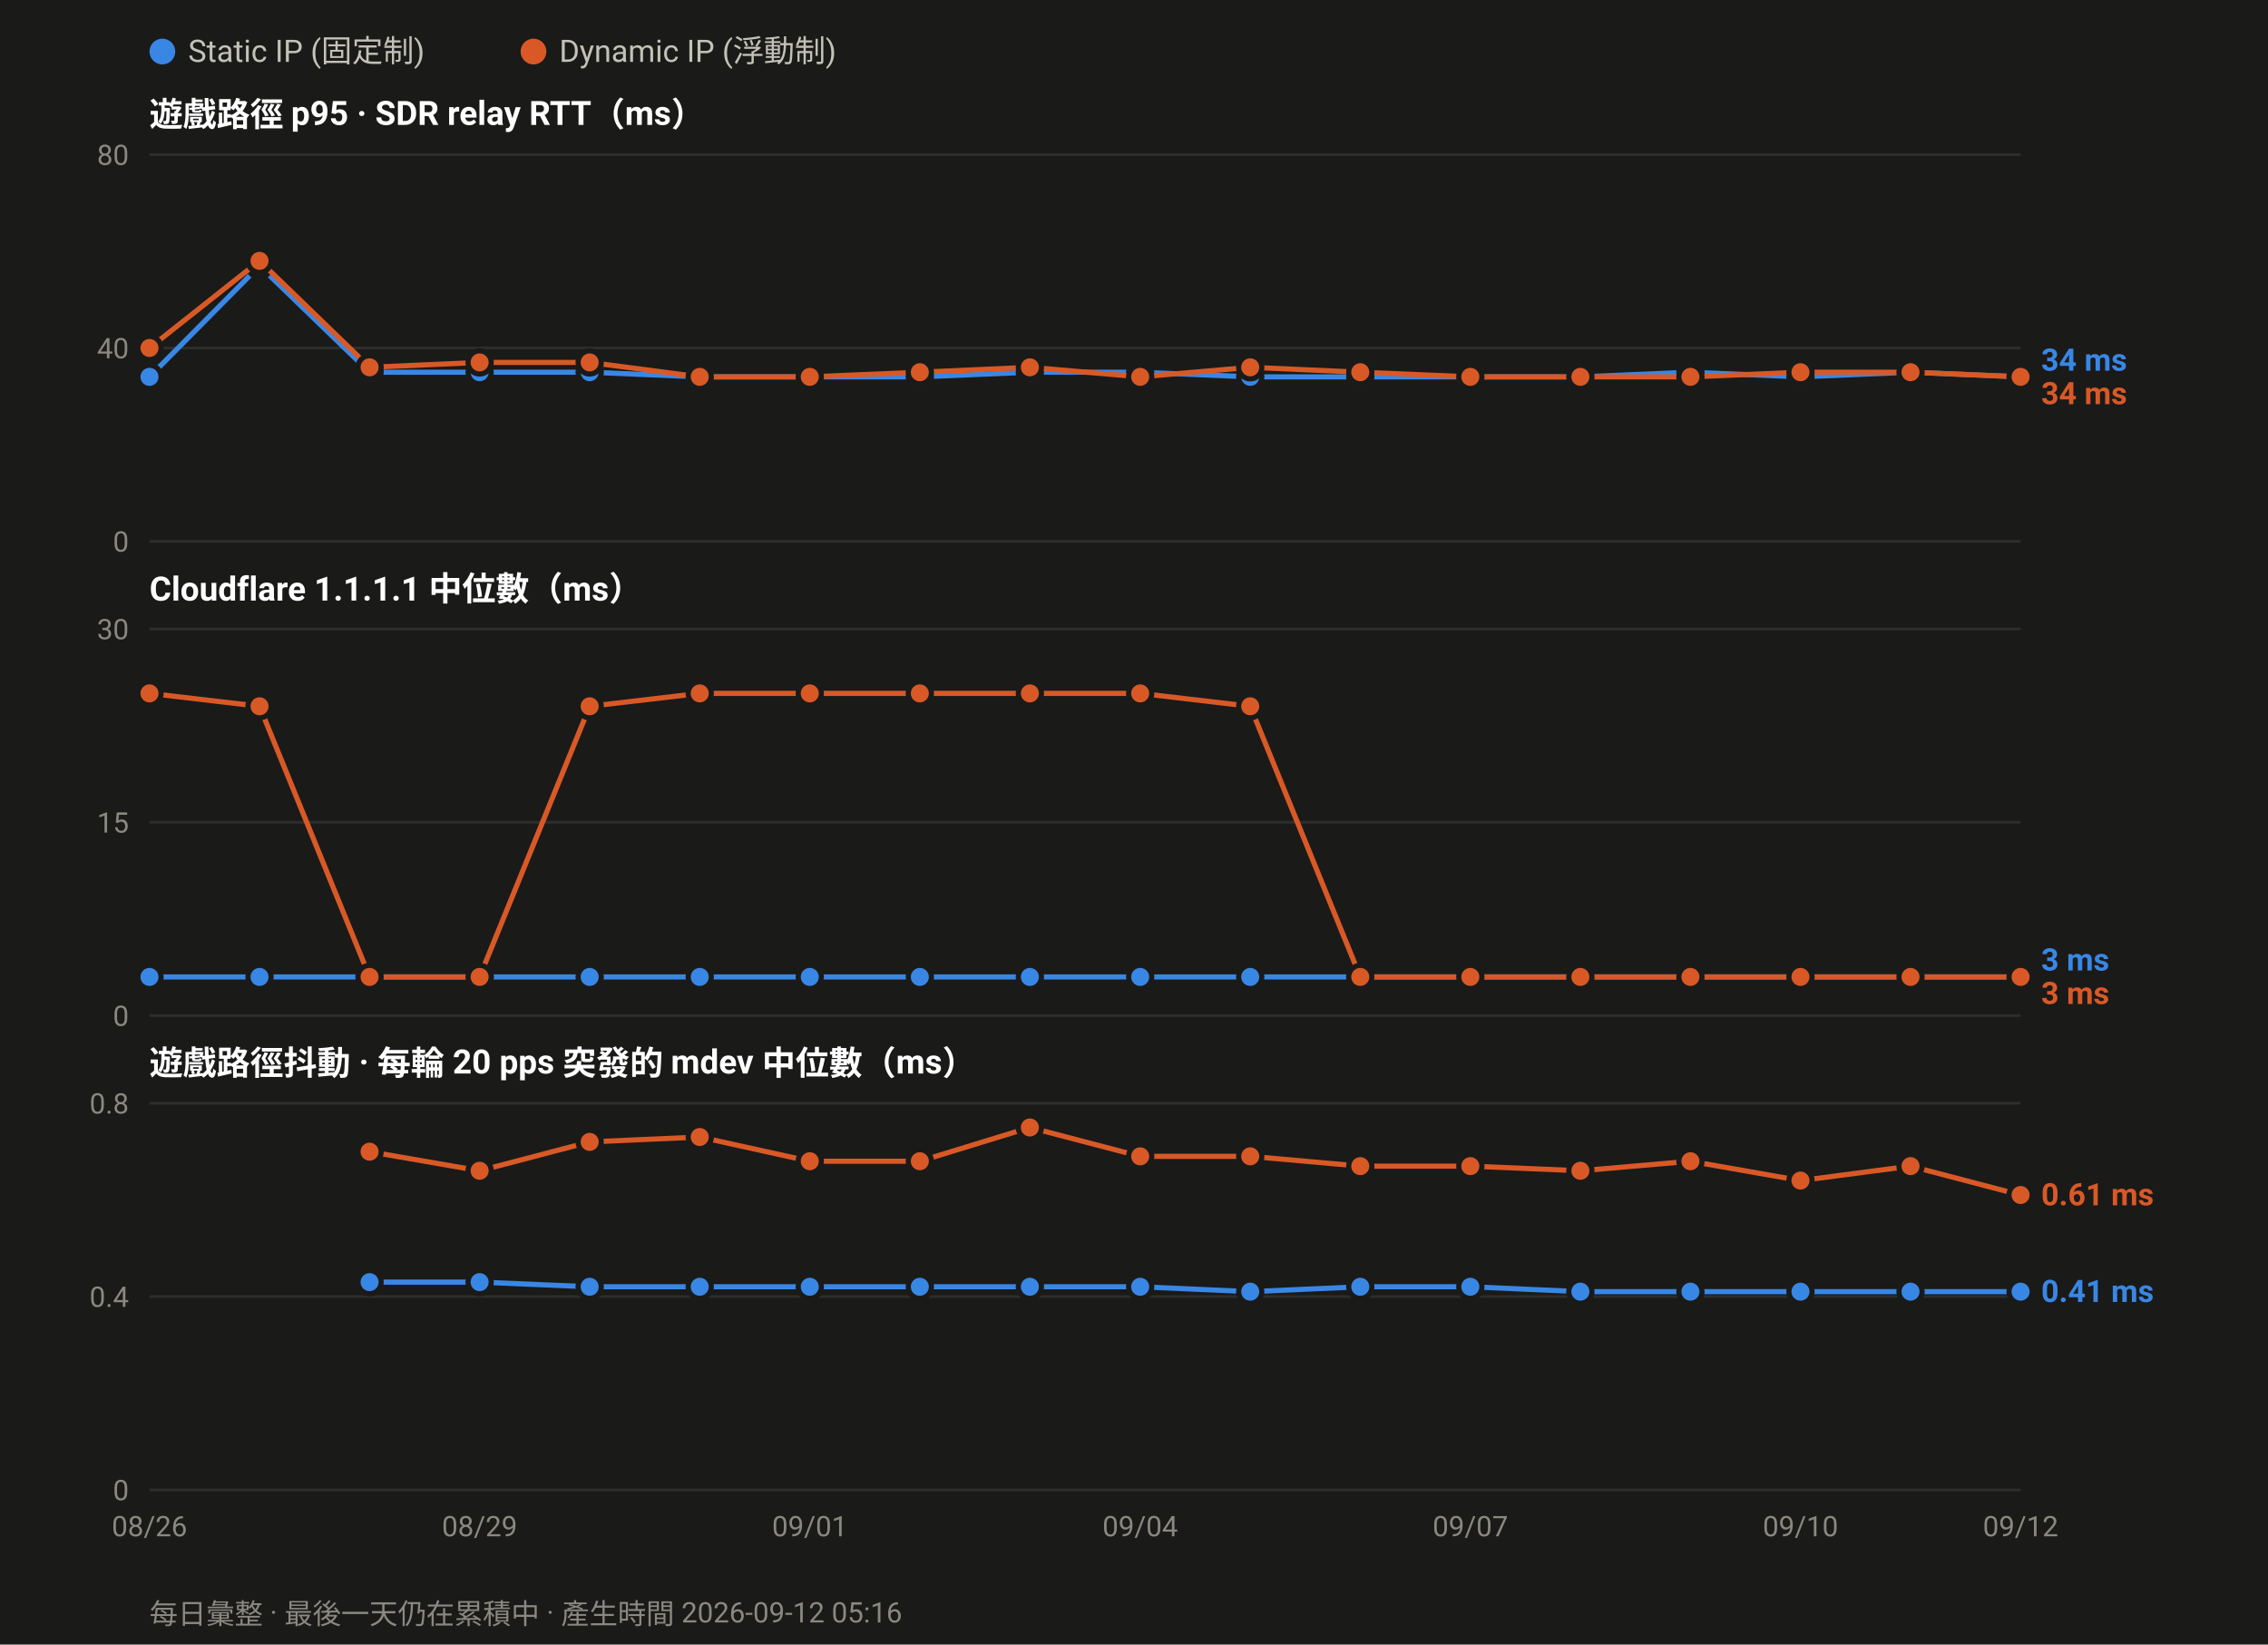
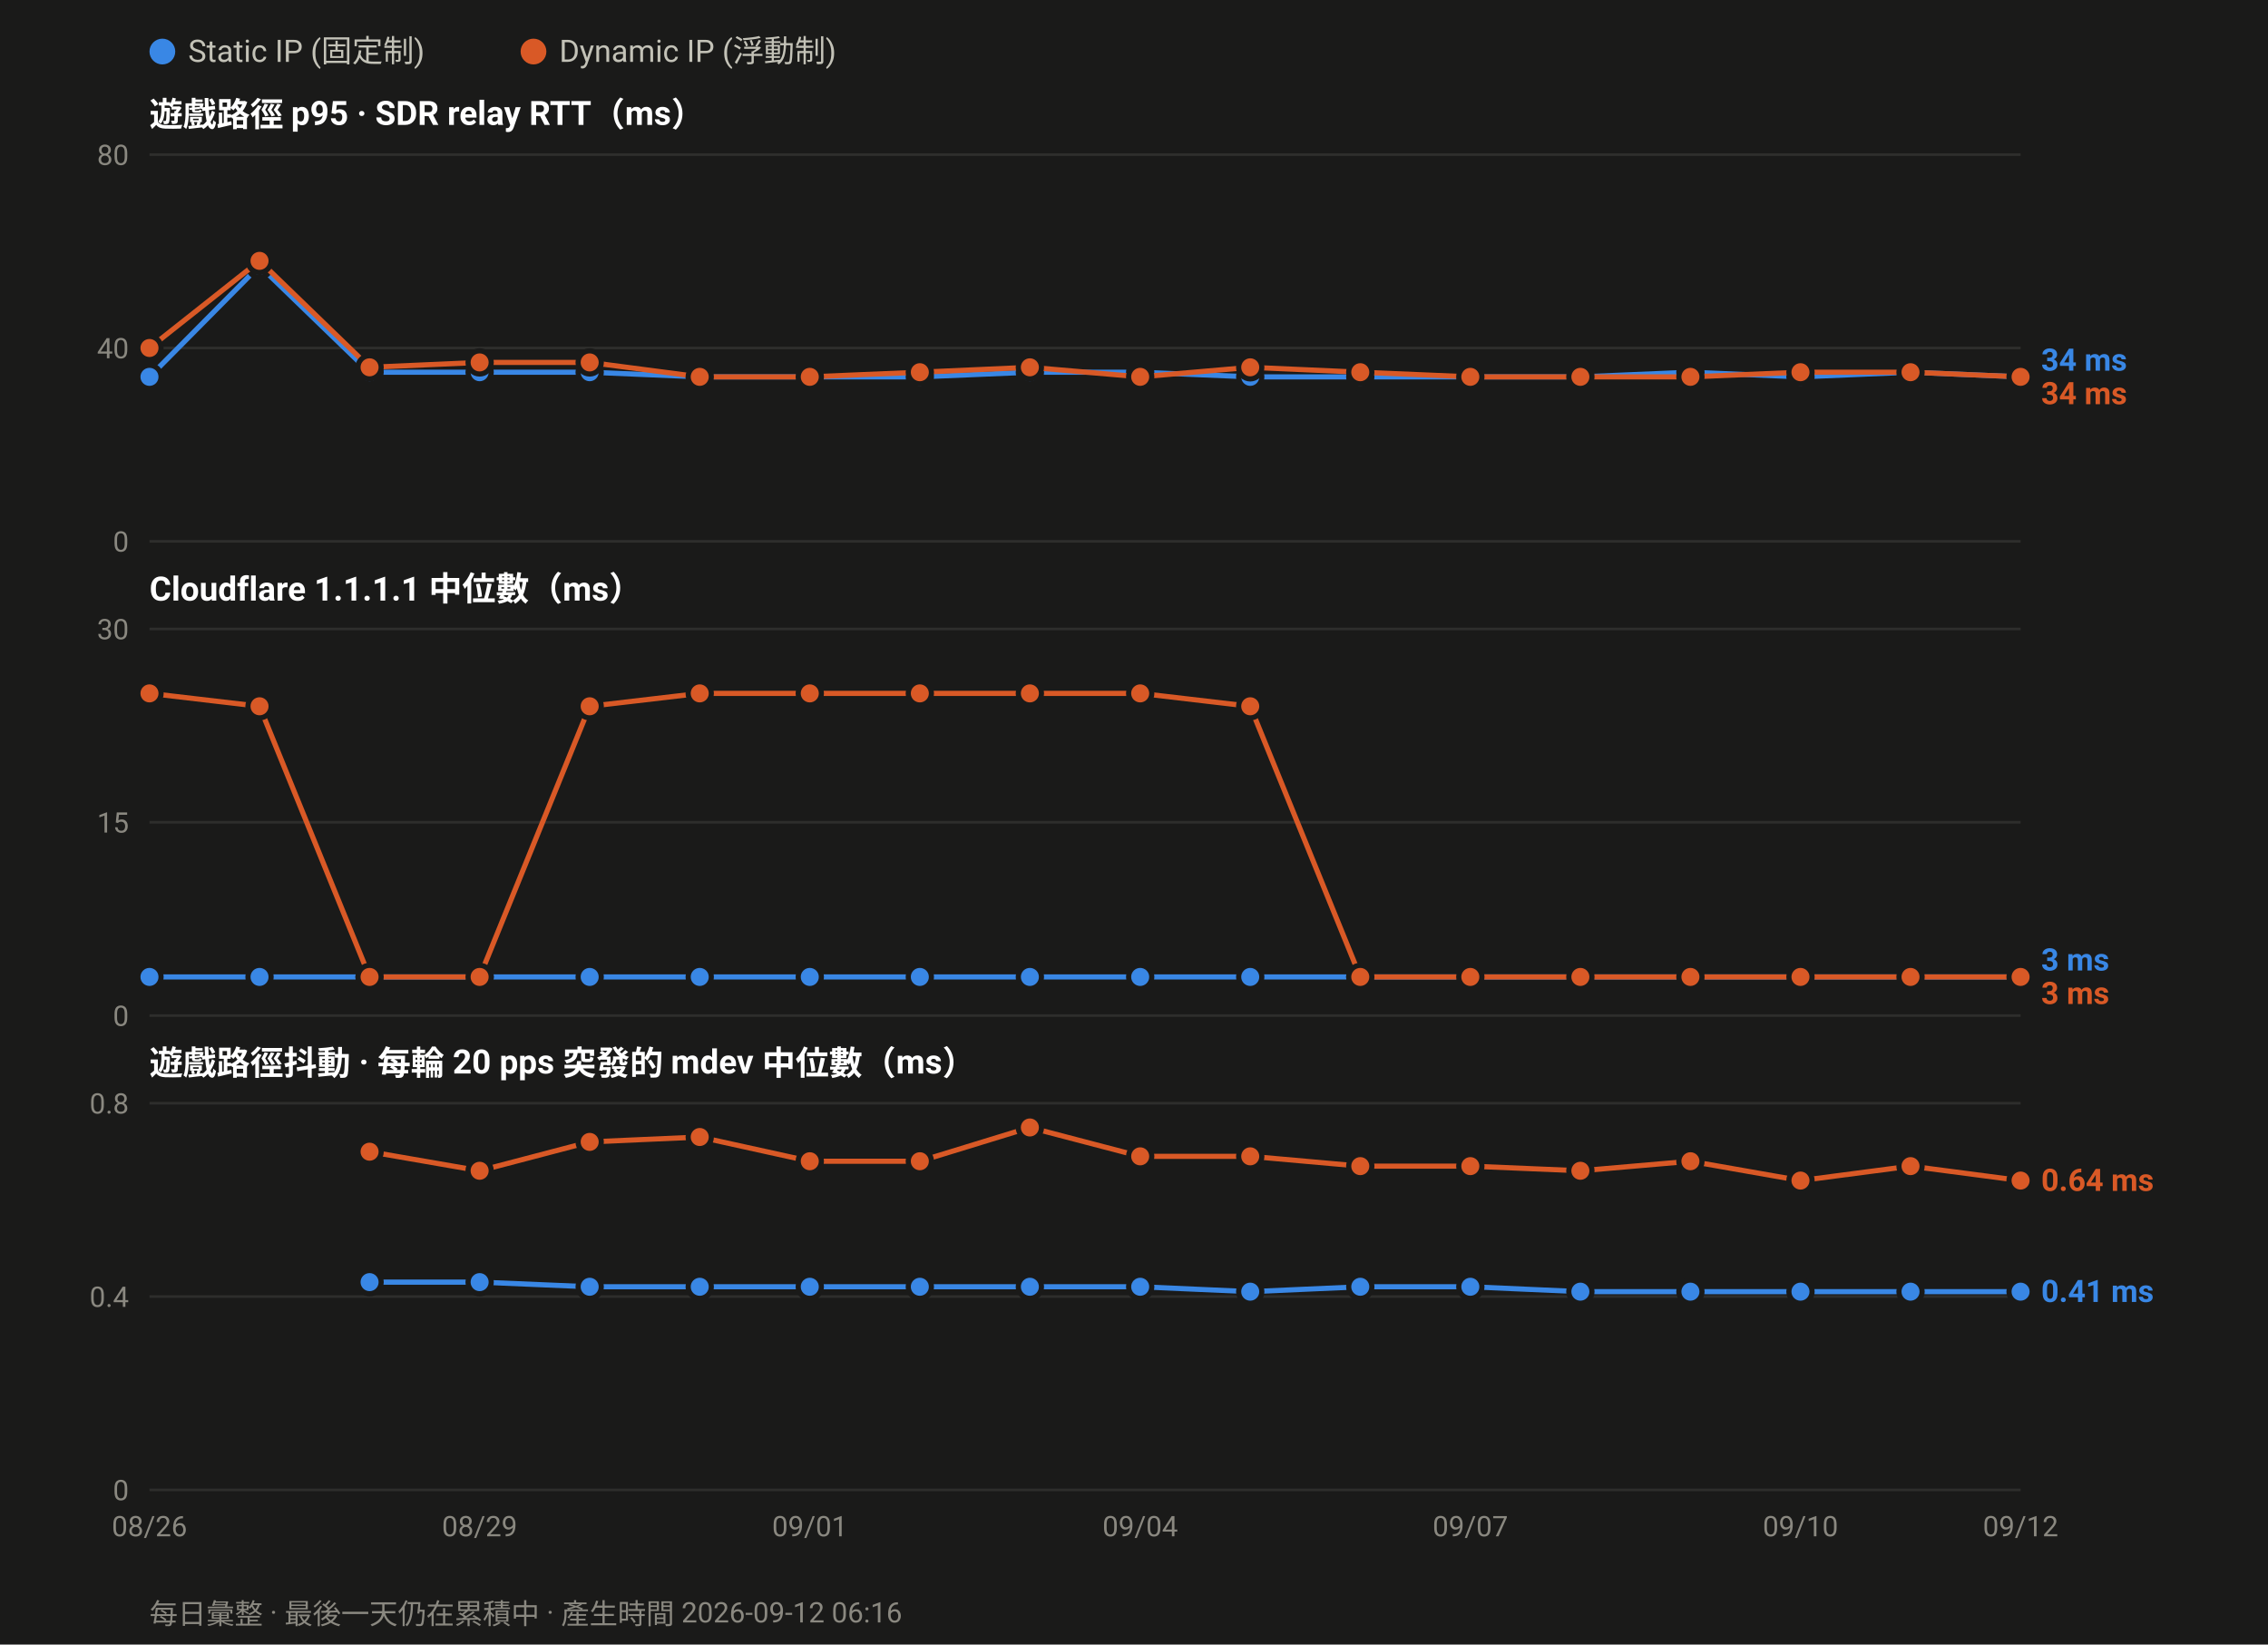
<svg xmlns="http://www.w3.org/2000/svg" width="880" height="638" viewBox="0 0 880 638" font-family="ui-sans-serif,-apple-system,Segoe UI,Roboto,Helvetica,Arial,sans-serif">
  <rect width="880" height="638" fill="#1a1a19" />
  <circle cx="63.0" cy="20" r="5" fill="#3987e5" />
  <text x="73.0" y="24" font-size="12" fill="#c3c2b7">Static IP (固定制)</text>
  <circle cx="207.0" cy="20" r="5" fill="#d95926" />
  <text x="217.0" y="24" font-size="12" fill="#c3c2b7">Dynamic IP (浮動制)</text>
  <text x="58" y="49.0" font-size="13" font-weight="600" fill="#ffffff">遊戲路徑 p95 · SDR relay RTT（ms）</text>
  <line x1="58" y1="210.0" x2="784.0" y2="210.0" stroke="#2e2e2c" stroke-width="1" />
  <text x="50" y="214.0" font-size="11" text-anchor="end" fill="#8a8880">0</text>
  <line x1="58" y1="135.0" x2="784.0" y2="135.0" stroke="#2e2e2c" stroke-width="1" />
  <text x="50" y="139.0" font-size="11" text-anchor="end" fill="#8a8880">40</text>
  <line x1="58" y1="60.0" x2="784.0" y2="60.0" stroke="#2e2e2c" stroke-width="1" />
  <text x="50" y="64.0" font-size="11" text-anchor="end" fill="#8a8880">80</text>
  <polyline fill="none" stroke="#3987e5" stroke-width="2" stroke-linejoin="round" points="58.0,146.2 100.7,103.1 143.4,144.4 186.1,144.4 228.8,144.4 271.5,146.2 314.2,146.2 356.9,146.2 399.6,144.4 442.4,144.4 485.1,146.2 527.8,146.2 570.5,146.2 613.2,146.2 655.9,144.4 698.6,146.2 741.3,144.4 784.0,146.2" />
  <circle cx="58.0" cy="146.2" r="4.5" fill="#3987e5" stroke="#1a1a19" stroke-width="2" />
  <circle cx="100.7" cy="103.1" r="4.5" fill="#3987e5" stroke="#1a1a19" stroke-width="2" />
  <circle cx="143.4" cy="144.4" r="4.5" fill="#3987e5" stroke="#1a1a19" stroke-width="2" />
  <circle cx="186.1" cy="144.4" r="4.5" fill="#3987e5" stroke="#1a1a19" stroke-width="2" />
  <circle cx="228.8" cy="144.4" r="4.5" fill="#3987e5" stroke="#1a1a19" stroke-width="2" />
  <circle cx="271.5" cy="146.2" r="4.5" fill="#3987e5" stroke="#1a1a19" stroke-width="2" />
  <circle cx="314.2" cy="146.2" r="4.5" fill="#3987e5" stroke="#1a1a19" stroke-width="2" />
  <circle cx="356.9" cy="146.2" r="4.5" fill="#3987e5" stroke="#1a1a19" stroke-width="2" />
  <circle cx="399.6" cy="144.4" r="4.5" fill="#3987e5" stroke="#1a1a19" stroke-width="2" />
  <circle cx="442.4" cy="144.4" r="4.5" fill="#3987e5" stroke="#1a1a19" stroke-width="2" />
  <circle cx="485.1" cy="146.2" r="4.5" fill="#3987e5" stroke="#1a1a19" stroke-width="2" />
  <circle cx="527.8" cy="146.2" r="4.5" fill="#3987e5" stroke="#1a1a19" stroke-width="2" />
  <circle cx="570.5" cy="146.2" r="4.5" fill="#3987e5" stroke="#1a1a19" stroke-width="2" />
  <circle cx="613.2" cy="146.2" r="4.5" fill="#3987e5" stroke="#1a1a19" stroke-width="2" />
  <circle cx="655.9" cy="144.4" r="4.5" fill="#3987e5" stroke="#1a1a19" stroke-width="2" />
  <circle cx="698.6" cy="146.2" r="4.5" fill="#3987e5" stroke="#1a1a19" stroke-width="2" />
  <circle cx="741.3" cy="144.4" r="4.5" fill="#3987e5" stroke="#1a1a19" stroke-width="2" />
  <circle cx="784.0" cy="146.2" r="4.5" fill="#3987e5" stroke="#1a1a19" stroke-width="2" />
  <polyline fill="none" stroke="#d95926" stroke-width="2" stroke-linejoin="round" points="58.0,135.0 100.7,101.2 143.4,142.5 186.1,140.6 228.8,140.6 271.5,146.2 314.2,146.2 356.9,144.4 399.6,142.5 442.4,146.2 485.1,142.5 527.8,144.4 570.5,146.2 613.2,146.2 655.9,146.2 698.6,144.4 741.3,144.4 784.0,146.2" />
  <circle cx="58.0" cy="135.0" r="4.5" fill="#d95926" stroke="#1a1a19" stroke-width="2" />
  <circle cx="100.7" cy="101.2" r="4.5" fill="#d95926" stroke="#1a1a19" stroke-width="2" />
  <circle cx="143.4" cy="142.5" r="4.5" fill="#d95926" stroke="#1a1a19" stroke-width="2" />
  <circle cx="186.1" cy="140.6" r="4.5" fill="#d95926" stroke="#1a1a19" stroke-width="2" />
  <circle cx="228.8" cy="140.6" r="4.5" fill="#d95926" stroke="#1a1a19" stroke-width="2" />
  <circle cx="271.5" cy="146.2" r="4.5" fill="#d95926" stroke="#1a1a19" stroke-width="2" />
  <circle cx="314.2" cy="146.2" r="4.5" fill="#d95926" stroke="#1a1a19" stroke-width="2" />
  <circle cx="356.9" cy="144.4" r="4.5" fill="#d95926" stroke="#1a1a19" stroke-width="2" />
  <circle cx="399.6" cy="142.5" r="4.5" fill="#d95926" stroke="#1a1a19" stroke-width="2" />
  <circle cx="442.4" cy="146.2" r="4.5" fill="#d95926" stroke="#1a1a19" stroke-width="2" />
  <circle cx="485.1" cy="142.5" r="4.5" fill="#d95926" stroke="#1a1a19" stroke-width="2" />
  <circle cx="527.8" cy="144.4" r="4.5" fill="#d95926" stroke="#1a1a19" stroke-width="2" />
  <circle cx="570.5" cy="146.2" r="4.5" fill="#d95926" stroke="#1a1a19" stroke-width="2" />
  <circle cx="613.2" cy="146.2" r="4.5" fill="#d95926" stroke="#1a1a19" stroke-width="2" />
  <circle cx="655.9" cy="146.2" r="4.5" fill="#d95926" stroke="#1a1a19" stroke-width="2" />
  <circle cx="698.6" cy="144.4" r="4.5" fill="#d95926" stroke="#1a1a19" stroke-width="2" />
  <circle cx="741.3" cy="144.4" r="4.5" fill="#d95926" stroke="#1a1a19" stroke-width="2" />
  <circle cx="784.0" cy="146.2" r="4.5" fill="#d95926" stroke="#1a1a19" stroke-width="2" />
  <text x="792.0" y="143.8" font-size="12" font-weight="600" fill="#3987e5">34 ms</text>
  <text x="792.0" y="156.8" font-size="12" font-weight="600" fill="#d95926">34 ms</text>
  <text x="58" y="233.0" font-size="13" font-weight="600" fill="#ffffff">Cloudflare 1.1.1.1 中位數（ms）</text>
  <line x1="58" y1="394.0" x2="784.0" y2="394.0" stroke="#2e2e2c" stroke-width="1" />
  <text x="50" y="398.0" font-size="11" text-anchor="end" fill="#8a8880">0</text>
  <line x1="58" y1="319.0" x2="784.0" y2="319.0" stroke="#2e2e2c" stroke-width="1" />
  <text x="50" y="323.0" font-size="11" text-anchor="end" fill="#8a8880">15</text>
  <line x1="58" y1="244.0" x2="784.0" y2="244.0" stroke="#2e2e2c" stroke-width="1" />
  <text x="50" y="248.0" font-size="11" text-anchor="end" fill="#8a8880">30</text>
  <polyline fill="none" stroke="#3987e5" stroke-width="2" stroke-linejoin="round" points="58.0,379.0 100.7,379.0 143.4,379.0 186.1,379.0 228.8,379.0 271.5,379.0 314.2,379.0 356.9,379.0 399.6,379.0 442.4,379.0 485.1,379.0 527.8,379.0 570.5,379.0 613.2,379.0 655.9,379.0 698.6,379.0 741.3,379.0 784.0,379.0" />
  <circle cx="58.0" cy="379.0" r="4.5" fill="#3987e5" stroke="#1a1a19" stroke-width="2" />
  <circle cx="100.7" cy="379.0" r="4.5" fill="#3987e5" stroke="#1a1a19" stroke-width="2" />
  <circle cx="143.4" cy="379.0" r="4.5" fill="#3987e5" stroke="#1a1a19" stroke-width="2" />
  <circle cx="186.1" cy="379.0" r="4.5" fill="#3987e5" stroke="#1a1a19" stroke-width="2" />
  <circle cx="228.8" cy="379.0" r="4.5" fill="#3987e5" stroke="#1a1a19" stroke-width="2" />
  <circle cx="271.5" cy="379.0" r="4.5" fill="#3987e5" stroke="#1a1a19" stroke-width="2" />
  <circle cx="314.2" cy="379.0" r="4.5" fill="#3987e5" stroke="#1a1a19" stroke-width="2" />
  <circle cx="356.9" cy="379.0" r="4.5" fill="#3987e5" stroke="#1a1a19" stroke-width="2" />
  <circle cx="399.6" cy="379.0" r="4.5" fill="#3987e5" stroke="#1a1a19" stroke-width="2" />
  <circle cx="442.4" cy="379.0" r="4.5" fill="#3987e5" stroke="#1a1a19" stroke-width="2" />
  <circle cx="485.1" cy="379.0" r="4.5" fill="#3987e5" stroke="#1a1a19" stroke-width="2" />
  <circle cx="527.8" cy="379.0" r="4.5" fill="#3987e5" stroke="#1a1a19" stroke-width="2" />
  <circle cx="570.5" cy="379.0" r="4.5" fill="#3987e5" stroke="#1a1a19" stroke-width="2" />
  <circle cx="613.2" cy="379.0" r="4.5" fill="#3987e5" stroke="#1a1a19" stroke-width="2" />
  <circle cx="655.9" cy="379.0" r="4.5" fill="#3987e5" stroke="#1a1a19" stroke-width="2" />
  <circle cx="698.6" cy="379.0" r="4.5" fill="#3987e5" stroke="#1a1a19" stroke-width="2" />
  <circle cx="741.3" cy="379.0" r="4.5" fill="#3987e5" stroke="#1a1a19" stroke-width="2" />
  <circle cx="784.0" cy="379.0" r="4.5" fill="#3987e5" stroke="#1a1a19" stroke-width="2" />
  <polyline fill="none" stroke="#d95926" stroke-width="2" stroke-linejoin="round" points="58.0,269.0 100.7,274.0 143.4,379.0 186.1,379.0 228.8,274.0 271.5,269.0 314.2,269.0 356.9,269.0 399.6,269.0 442.4,269.0 485.1,274.0 527.8,379.0 570.5,379.0 613.2,379.0 655.9,379.0 698.6,379.0 741.3,379.0 784.0,379.0" />
  <circle cx="58.0" cy="269.0" r="4.5" fill="#d95926" stroke="#1a1a19" stroke-width="2" />
  <circle cx="100.7" cy="274.0" r="4.5" fill="#d95926" stroke="#1a1a19" stroke-width="2" />
  <circle cx="143.4" cy="379.0" r="4.5" fill="#d95926" stroke="#1a1a19" stroke-width="2" />
  <circle cx="186.1" cy="379.0" r="4.5" fill="#d95926" stroke="#1a1a19" stroke-width="2" />
  <circle cx="228.8" cy="274.0" r="4.5" fill="#d95926" stroke="#1a1a19" stroke-width="2" />
  <circle cx="271.5" cy="269.0" r="4.5" fill="#d95926" stroke="#1a1a19" stroke-width="2" />
  <circle cx="314.2" cy="269.0" r="4.5" fill="#d95926" stroke="#1a1a19" stroke-width="2" />
  <circle cx="356.9" cy="269.0" r="4.5" fill="#d95926" stroke="#1a1a19" stroke-width="2" />
  <circle cx="399.6" cy="269.0" r="4.5" fill="#d95926" stroke="#1a1a19" stroke-width="2" />
  <circle cx="442.4" cy="269.0" r="4.5" fill="#d95926" stroke="#1a1a19" stroke-width="2" />
  <circle cx="485.1" cy="274.0" r="4.5" fill="#d95926" stroke="#1a1a19" stroke-width="2" />
  <circle cx="527.8" cy="379.0" r="4.5" fill="#d95926" stroke="#1a1a19" stroke-width="2" />
  <circle cx="570.5" cy="379.0" r="4.5" fill="#d95926" stroke="#1a1a19" stroke-width="2" />
  <circle cx="613.2" cy="379.0" r="4.5" fill="#d95926" stroke="#1a1a19" stroke-width="2" />
  <circle cx="655.9" cy="379.0" r="4.5" fill="#d95926" stroke="#1a1a19" stroke-width="2" />
  <circle cx="698.6" cy="379.0" r="4.5" fill="#d95926" stroke="#1a1a19" stroke-width="2" />
  <circle cx="741.3" cy="379.0" r="4.5" fill="#d95926" stroke="#1a1a19" stroke-width="2" />
  <circle cx="784.0" cy="379.0" r="4.5" fill="#d95926" stroke="#1a1a19" stroke-width="2" />
  <text x="792.0" y="376.5" font-size="12" font-weight="600" fill="#3987e5">3 ms</text>
  <text x="792.0" y="389.5" font-size="12" font-weight="600" fill="#d95926">3 ms</text>
  <text x="58" y="417.0" font-size="13" font-weight="600" fill="#ffffff">遊戲路徑抖動 · 每輪 20 pps 突發的 mdev 中位數（ms）</text>
  <line x1="58" y1="578.0" x2="784.0" y2="578.0" stroke="#2e2e2c" stroke-width="1" />
  <text x="50" y="582.0" font-size="11" text-anchor="end" fill="#8a8880">0</text>
  <line x1="58" y1="503.0" x2="784.0" y2="503.0" stroke="#2e2e2c" stroke-width="1" />
  <text x="50" y="507.0" font-size="11" text-anchor="end" fill="#8a8880">0.4</text>
  <line x1="58" y1="428.0" x2="784.0" y2="428.0" stroke="#2e2e2c" stroke-width="1" />
  <text x="50" y="432.0" font-size="11" text-anchor="end" fill="#8a8880">0.8</text>
  <polyline fill="none" stroke="#3987e5" stroke-width="2" stroke-linejoin="round" points="143.4,497.4 186.1,497.4 228.8,499.2 271.5,499.2 314.2,499.2 356.9,499.2 399.6,499.2 442.4,499.2 485.1,501.1 527.8,499.2 570.5,499.2 613.2,501.1 655.9,501.1 698.6,501.1 741.3,501.1 784.0,501.1" />
  <circle cx="143.4" cy="497.4" r="4.5" fill="#3987e5" stroke="#1a1a19" stroke-width="2" />
  <circle cx="186.1" cy="497.4" r="4.5" fill="#3987e5" stroke="#1a1a19" stroke-width="2" />
  <circle cx="228.8" cy="499.2" r="4.5" fill="#3987e5" stroke="#1a1a19" stroke-width="2" />
  <circle cx="271.5" cy="499.2" r="4.5" fill="#3987e5" stroke="#1a1a19" stroke-width="2" />
  <circle cx="314.2" cy="499.2" r="4.5" fill="#3987e5" stroke="#1a1a19" stroke-width="2" />
  <circle cx="356.9" cy="499.2" r="4.5" fill="#3987e5" stroke="#1a1a19" stroke-width="2" />
  <circle cx="399.6" cy="499.2" r="4.5" fill="#3987e5" stroke="#1a1a19" stroke-width="2" />
  <circle cx="442.4" cy="499.2" r="4.5" fill="#3987e5" stroke="#1a1a19" stroke-width="2" />
  <circle cx="485.1" cy="501.1" r="4.5" fill="#3987e5" stroke="#1a1a19" stroke-width="2" />
  <circle cx="527.8" cy="499.2" r="4.5" fill="#3987e5" stroke="#1a1a19" stroke-width="2" />
  <circle cx="570.5" cy="499.2" r="4.5" fill="#3987e5" stroke="#1a1a19" stroke-width="2" />
  <circle cx="613.2" cy="501.1" r="4.5" fill="#3987e5" stroke="#1a1a19" stroke-width="2" />
  <circle cx="655.9" cy="501.1" r="4.5" fill="#3987e5" stroke="#1a1a19" stroke-width="2" />
  <circle cx="698.6" cy="501.1" r="4.5" fill="#3987e5" stroke="#1a1a19" stroke-width="2" />
  <circle cx="741.3" cy="501.1" r="4.5" fill="#3987e5" stroke="#1a1a19" stroke-width="2" />
  <circle cx="784.0" cy="501.1" r="4.5" fill="#3987e5" stroke="#1a1a19" stroke-width="2" />
-   <polyline fill="none" stroke="#d95926" stroke-width="2" stroke-linejoin="round" points="143.4,446.8 186.1,454.2 228.8,443.0 271.5,441.1 314.2,450.5 356.9,450.5 399.6,437.4 442.4,448.6 485.1,448.6 527.8,452.4 570.5,452.4 613.2,454.2 655.9,450.5 698.6,458.0 741.3,452.4 784.0,463.6" />
+   <polyline fill="none" stroke="#d95926" stroke-width="2" stroke-linejoin="round" points="143.4,446.8 186.1,454.2 228.8,443.0 271.5,441.1 314.2,450.5 356.9,450.5 399.6,437.4 442.4,448.6 485.1,448.6 527.8,452.4 570.5,452.4 613.2,454.2 655.9,450.5 698.6,458.0 741.3,452.4 784.0,458.0" />
  <circle cx="143.4" cy="446.8" r="4.5" fill="#d95926" stroke="#1a1a19" stroke-width="2" />
  <circle cx="186.1" cy="454.2" r="4.5" fill="#d95926" stroke="#1a1a19" stroke-width="2" />
  <circle cx="228.8" cy="443.0" r="4.5" fill="#d95926" stroke="#1a1a19" stroke-width="2" />
  <circle cx="271.5" cy="441.1" r="4.5" fill="#d95926" stroke="#1a1a19" stroke-width="2" />
  <circle cx="314.2" cy="450.5" r="4.5" fill="#d95926" stroke="#1a1a19" stroke-width="2" />
  <circle cx="356.9" cy="450.5" r="4.5" fill="#d95926" stroke="#1a1a19" stroke-width="2" />
  <circle cx="399.6" cy="437.4" r="4.5" fill="#d95926" stroke="#1a1a19" stroke-width="2" />
  <circle cx="442.4" cy="448.6" r="4.5" fill="#d95926" stroke="#1a1a19" stroke-width="2" />
  <circle cx="485.1" cy="448.6" r="4.5" fill="#d95926" stroke="#1a1a19" stroke-width="2" />
  <circle cx="527.8" cy="452.4" r="4.5" fill="#d95926" stroke="#1a1a19" stroke-width="2" />
  <circle cx="570.5" cy="452.4" r="4.5" fill="#d95926" stroke="#1a1a19" stroke-width="2" />
  <circle cx="613.2" cy="454.2" r="4.5" fill="#d95926" stroke="#1a1a19" stroke-width="2" />
  <circle cx="655.9" cy="450.5" r="4.5" fill="#d95926" stroke="#1a1a19" stroke-width="2" />
  <circle cx="698.6" cy="458.0" r="4.5" fill="#d95926" stroke="#1a1a19" stroke-width="2" />
  <circle cx="741.3" cy="452.4" r="4.5" fill="#d95926" stroke="#1a1a19" stroke-width="2" />
-   <circle cx="784.0" cy="463.6" r="4.5" fill="#d95926" stroke="#1a1a19" stroke-width="2" />
-   <text x="792.0" y="467.6" font-size="12" font-weight="600" fill="#d95926">0.61 ms</text>
+   <circle cx="784.0" cy="458.0" r="4.5" fill="#d95926" stroke="#1a1a19" stroke-width="2" />
+   <text x="792.0" y="462.0" font-size="12" font-weight="600" fill="#d95926">0.64 ms</text>
  <text x="792.0" y="505.1" font-size="12" font-weight="600" fill="#3987e5">0.41 ms</text>
  <text x="58.0" y="596.0" font-size="11" text-anchor="middle" fill="#8a8880">08/26</text>
  <text x="186.1" y="596.0" font-size="11" text-anchor="middle" fill="#8a8880">08/29</text>
  <text x="314.2" y="596.0" font-size="11" text-anchor="middle" fill="#8a8880">09/01</text>
  <text x="442.4" y="596.0" font-size="11" text-anchor="middle" fill="#8a8880">09/04</text>
  <text x="570.5" y="596.0" font-size="11" text-anchor="middle" fill="#8a8880">09/07</text>
  <text x="698.6" y="596.0" font-size="11" text-anchor="middle" fill="#8a8880">09/10</text>
  <text x="784.0" y="596.0" font-size="11" text-anchor="middle" fill="#8a8880">09/12</text>
-   <text x="58" y="630" font-size="11" fill="#8a8880">每日彙整 · 最後一天仍在累積中 · 產生時間 2026-09-12 05:16</text>
+   <text x="58" y="630" font-size="11" fill="#8a8880">每日彙整 · 最後一天仍在累積中 · 產生時間 2026-09-12 06:16</text>
</svg>
